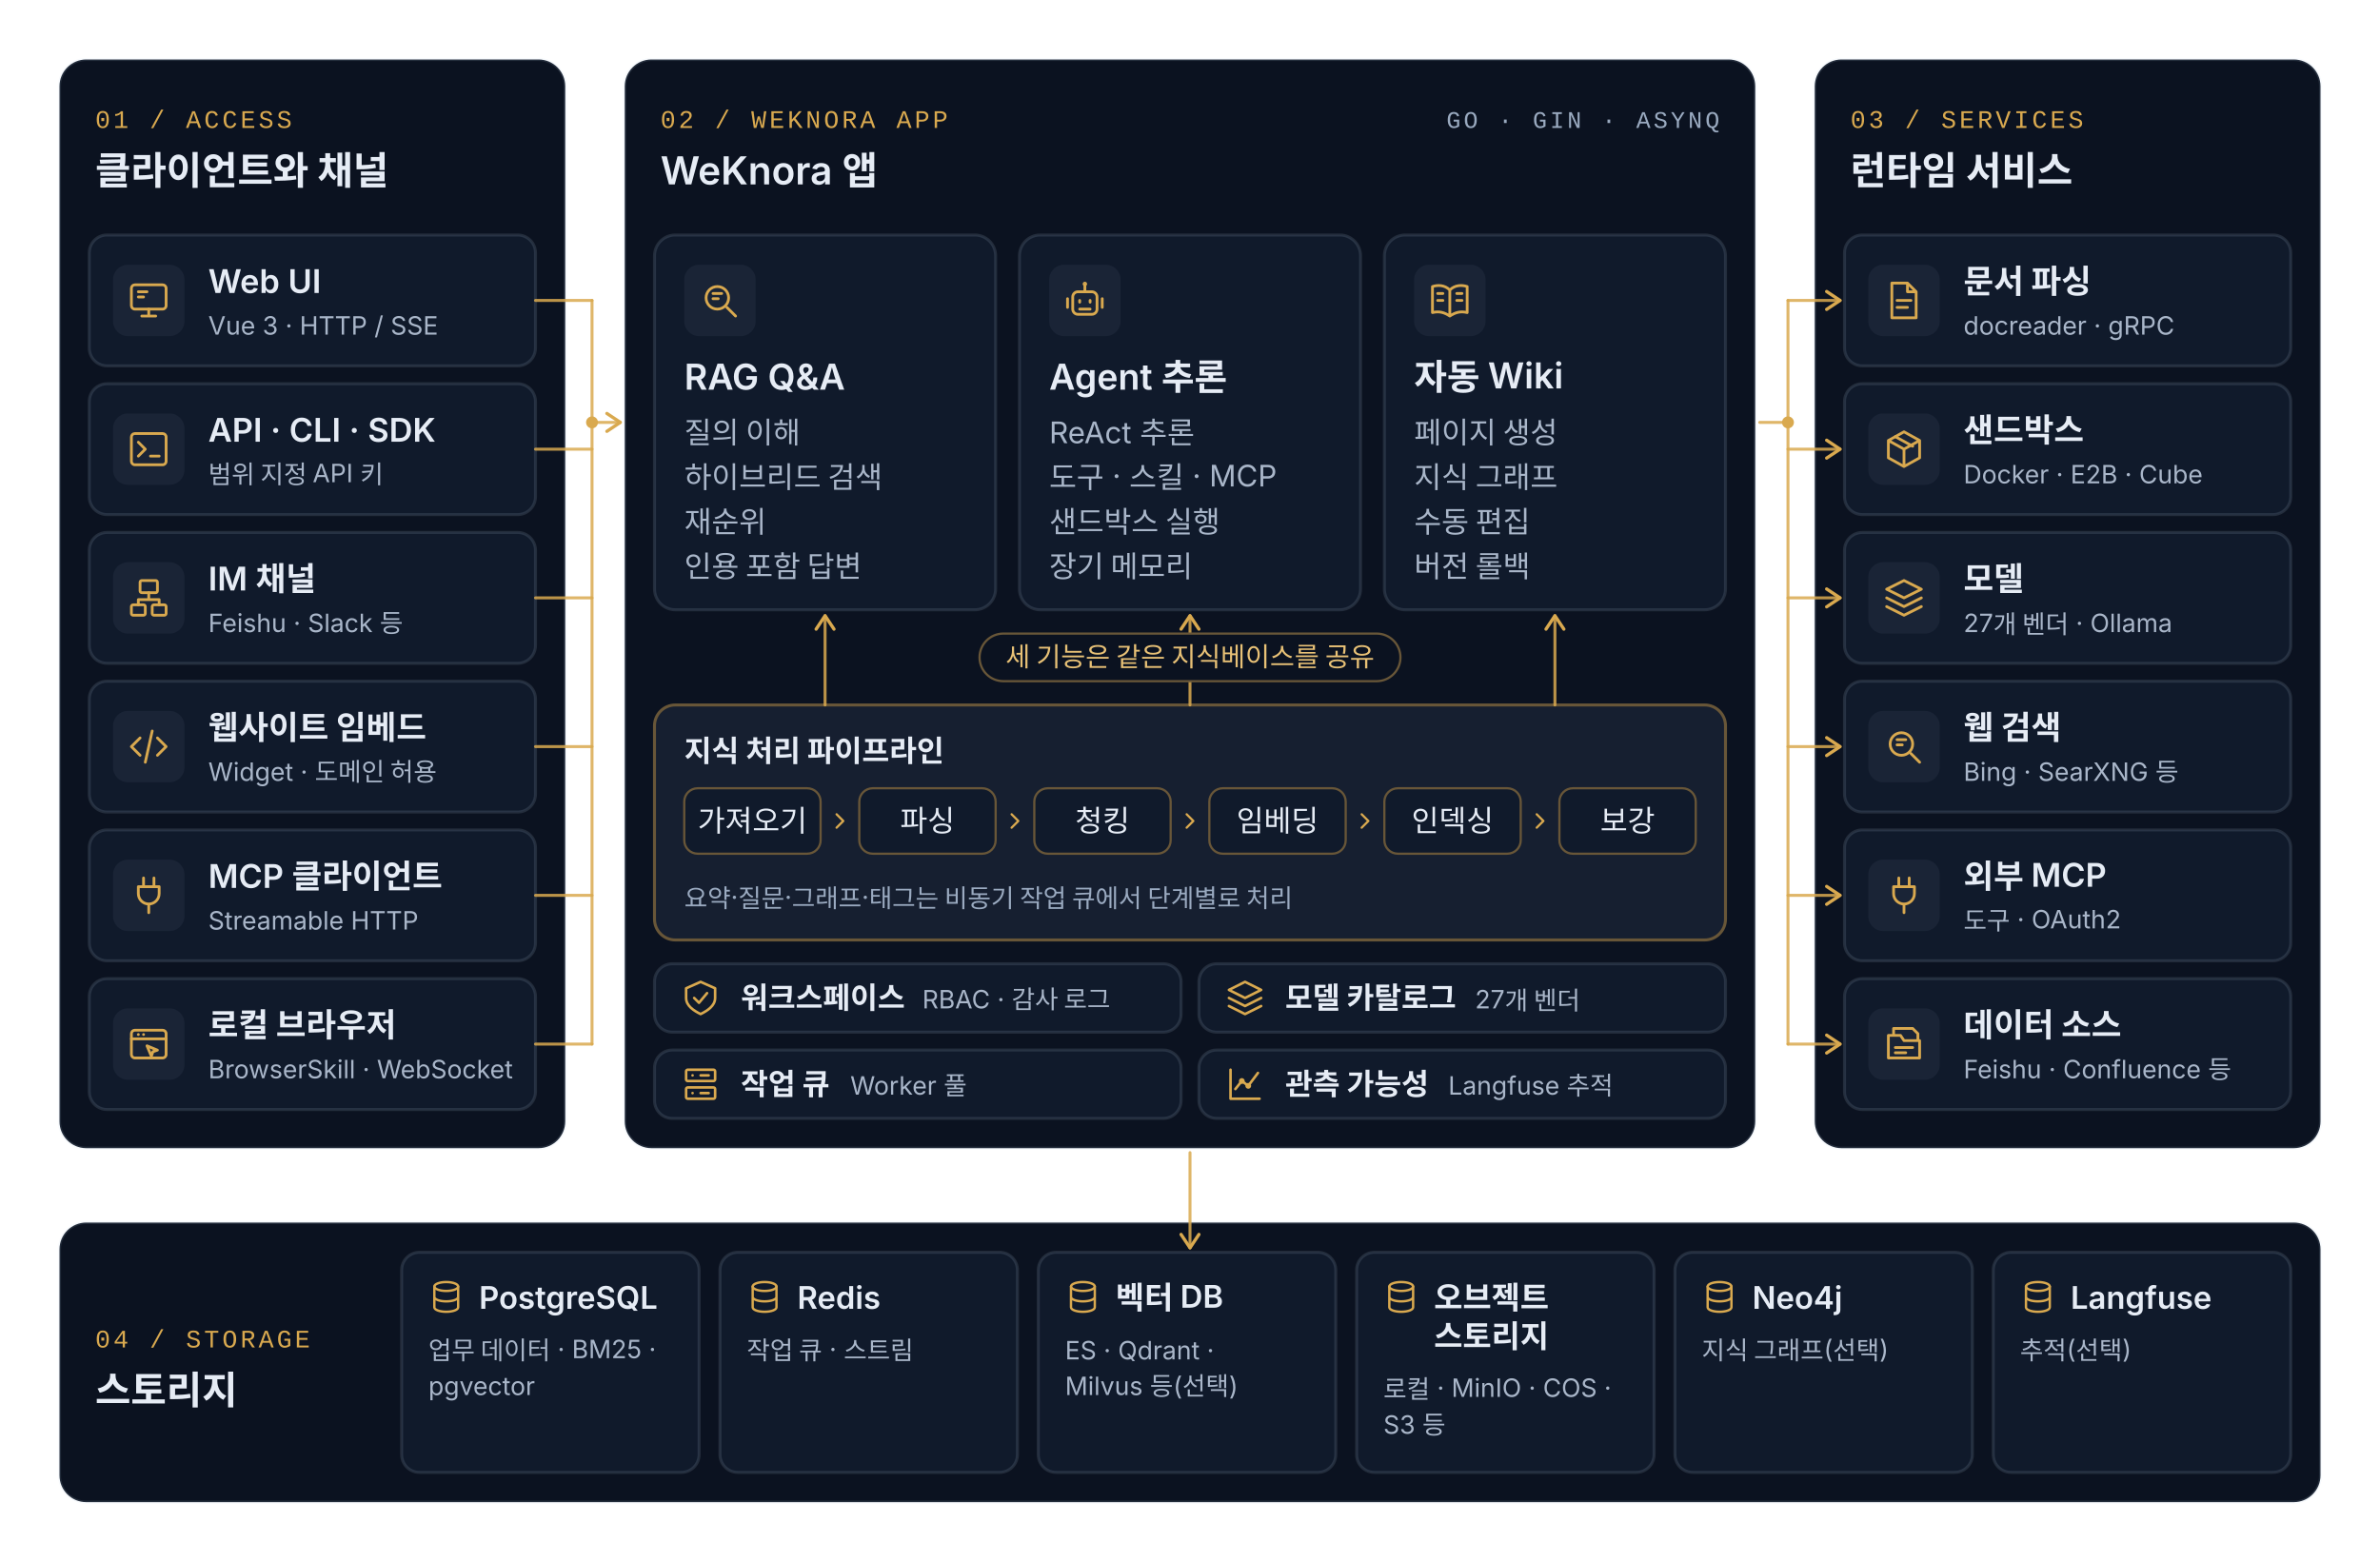
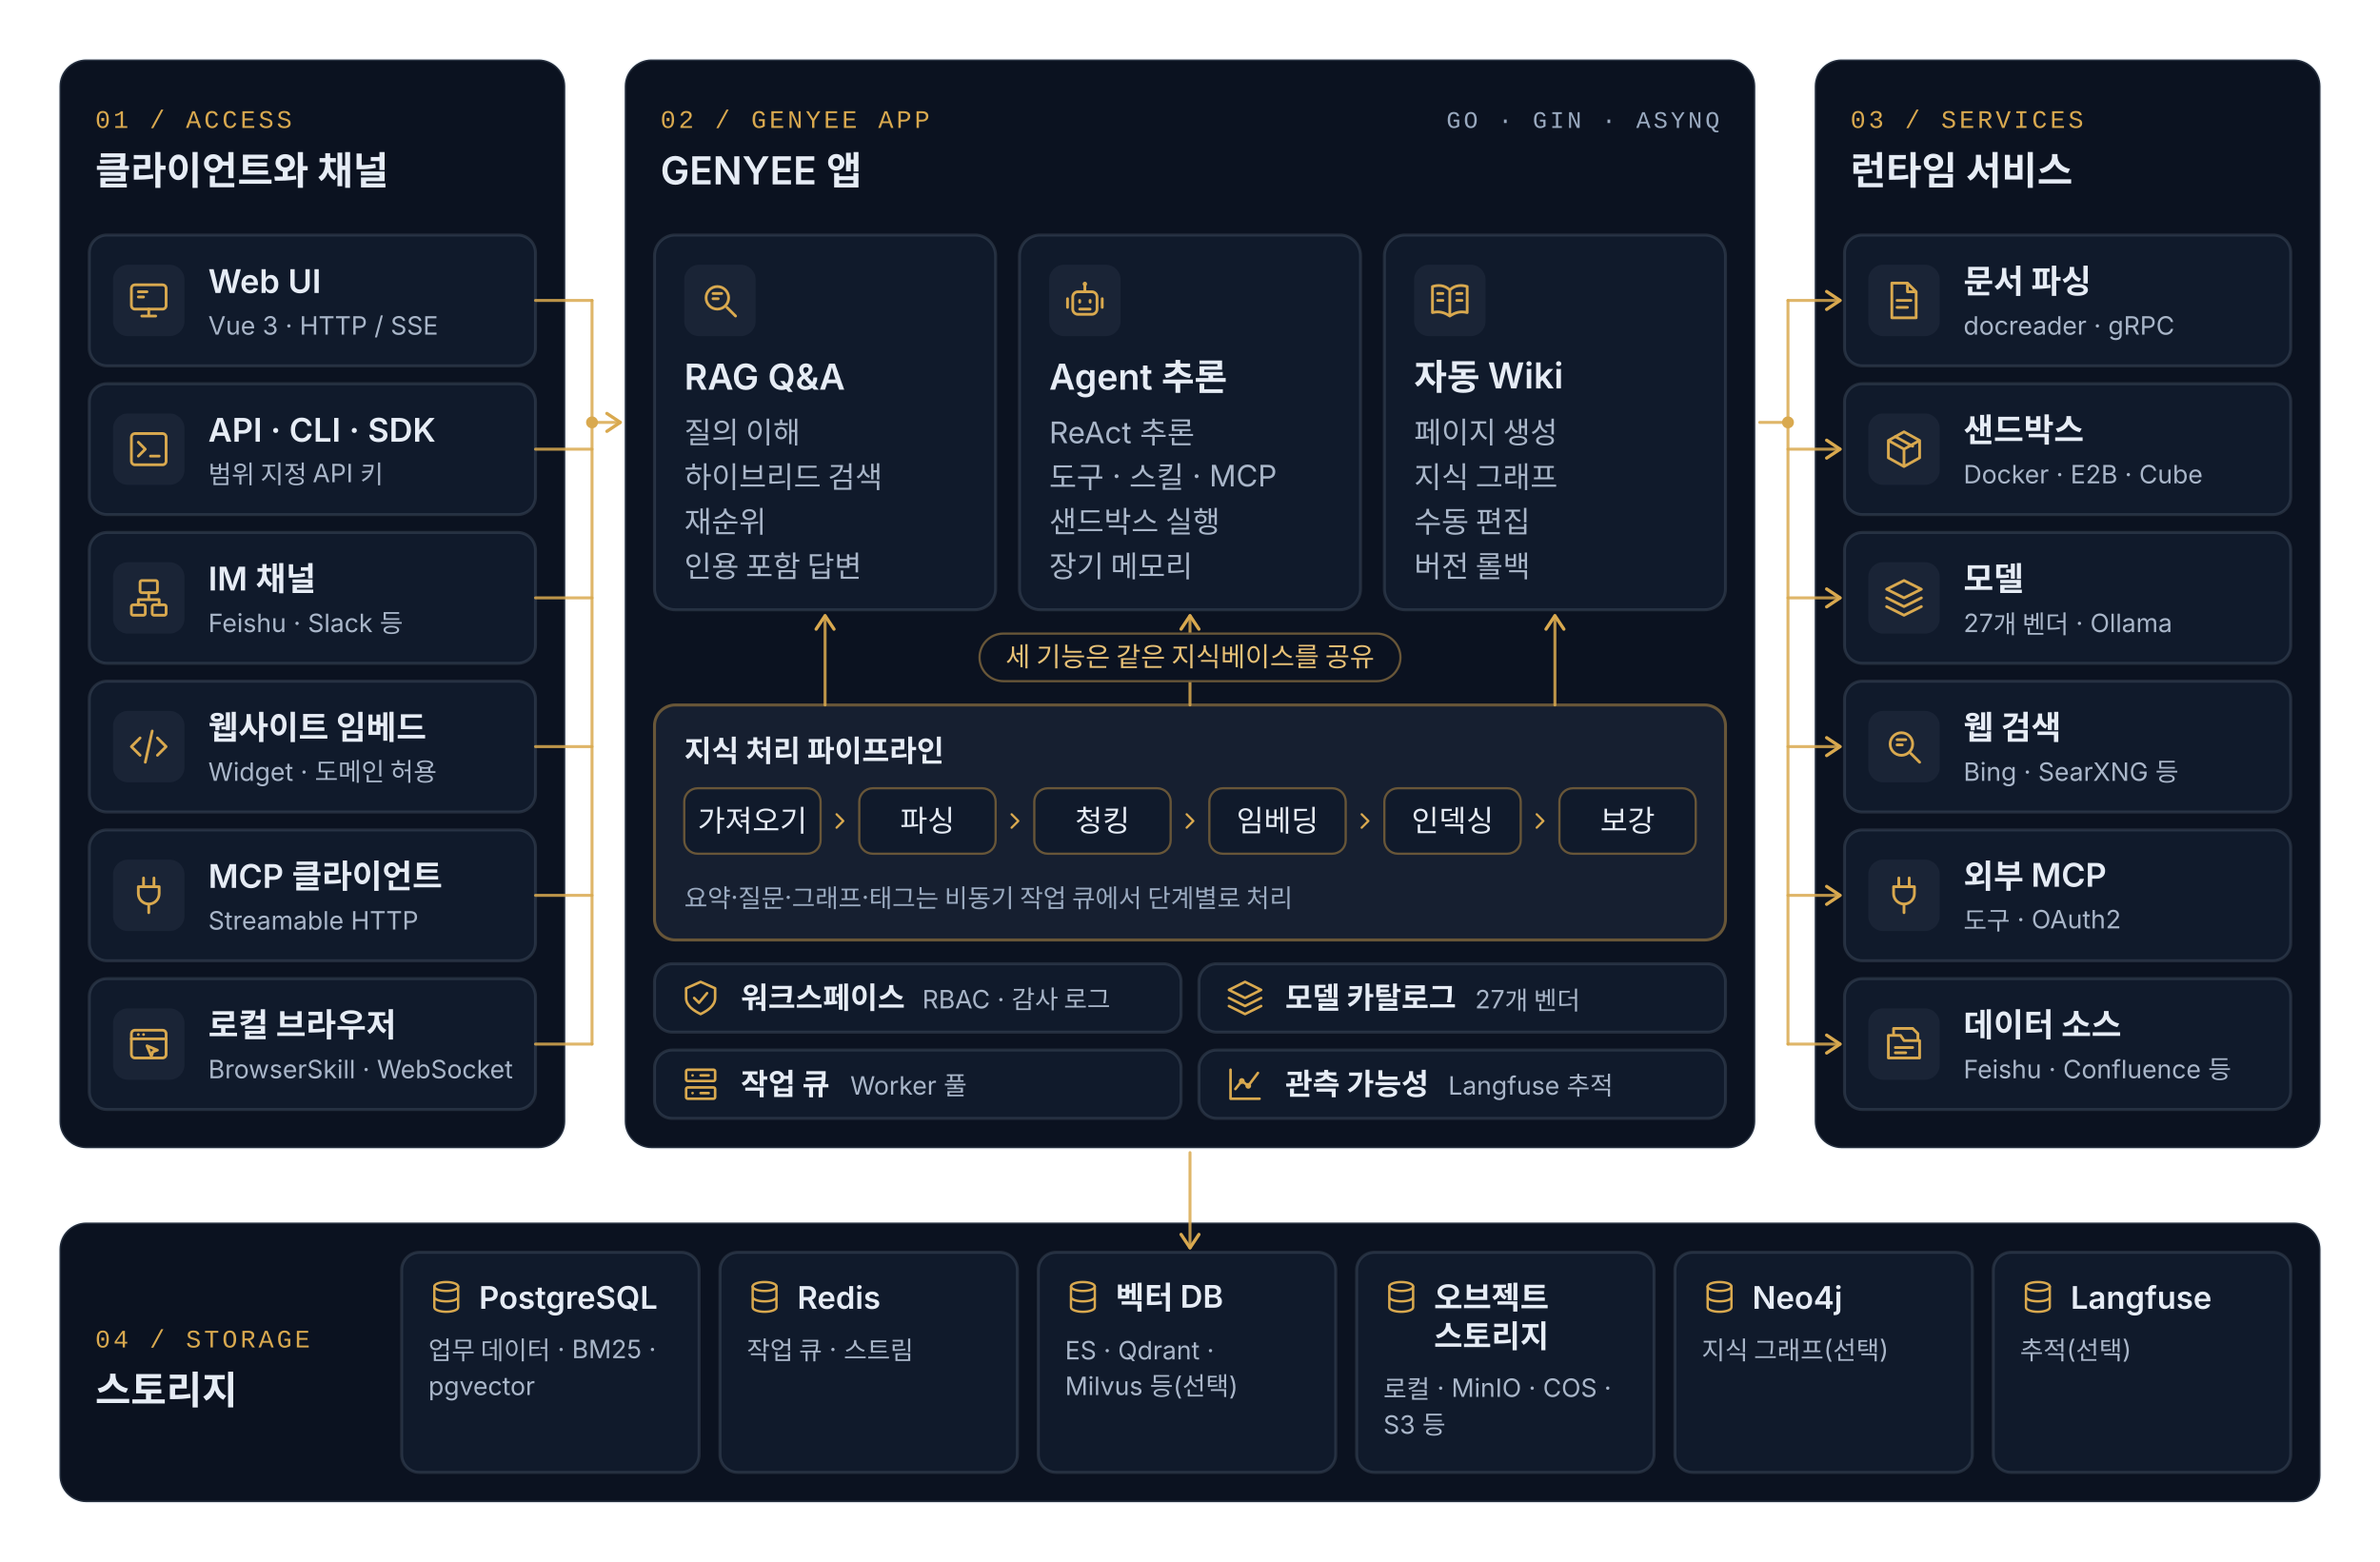
- <svg xmlns="http://www.w3.org/2000/svg" viewBox="0 0 1600 1050" width="1600" height="1050" role="img" aria-label="WeKnora architecture">
+ <svg xmlns="http://www.w3.org/2000/svg" viewBox="0 0 1600 1050" width="1600" height="1050" role="img" aria-label="GENYEE architecture">
  <rect width="1600" height="1050" fill="none" />
  <rect x="40" y="40" width="340" height="732" rx="18" fill="#0b1220" stroke="rgba(190,208,232,.14)" stroke-width="2" />
  <text x="64" y="86" font-family="'JetBrains Mono', SFMono-Regular, 'SF Mono', Menlo, Consolas, 'Liberation Mono', monospace" font-size="17" letter-spacing="2" fill="#d9a94f">01 / ACCESS</text>
  <text x="64" y="124" font-family="Inter, -apple-system, BlinkMacSystemFont, 'Segoe UI', 'Apple SD Gothic Neo', 'Malgun Gothic', 'Noto Sans CJK KR', sans-serif" font-size="26" font-weight="600" fill="#e6ecf5">클라이언트와 채널</text>
  <rect x="60" y="158" width="300" height="88" rx="12" fill="#101a2b" stroke="rgba(190,208,232,.14)" stroke-width="2" />
  <rect x="76" y="178" width="48" height="48" rx="10" fill="#1a2436" />
  <g transform="translate(86 188) scale(1.166667)" fill="none" stroke="#d9a94f" stroke-width="1.6" stroke-linecap="round" stroke-linejoin="round">
    <rect x="2" y="3" width="20" height="14" rx="2" />
    <path d="M8 21h8m-4-4v4M6 7h5m-5 3h3" />
  </g>
  <text x="140" y="197" font-family="Inter, -apple-system, BlinkMacSystemFont, 'Segoe UI', 'Apple SD Gothic Neo', 'Malgun Gothic', 'Noto Sans CJK KR', sans-serif" font-size="22" font-weight="600" fill="#e6ecf5">Web UI</text>
  <text x="140" y="225" font-family="Inter, -apple-system, BlinkMacSystemFont, 'Segoe UI', 'Apple SD Gothic Neo', 'Malgun Gothic', 'Noto Sans CJK KR', sans-serif" font-size="17" fill="#a9b6c9">Vue 3 · HTTP / SSE</text>
  <rect x="60" y="258" width="300" height="88" rx="12" fill="#101a2b" stroke="rgba(190,208,232,.14)" stroke-width="2" />
  <rect x="76" y="278" width="48" height="48" rx="10" fill="#1a2436" />
  <g transform="translate(86 288) scale(1.166667)" fill="none" stroke="#d9a94f" stroke-width="1.6" stroke-linecap="round" stroke-linejoin="round">
    <rect x="2" y="3" width="20" height="18" rx="2" />
    <path d="m6 8 4 4-4 4m7 0h5" />
  </g>
  <text x="140" y="297" font-family="Inter, -apple-system, BlinkMacSystemFont, 'Segoe UI', 'Apple SD Gothic Neo', 'Malgun Gothic', 'Noto Sans CJK KR', sans-serif" font-size="22" font-weight="600" fill="#e6ecf5">API · CLI · SDK</text>
  <text x="140" y="325" font-family="Inter, -apple-system, BlinkMacSystemFont, 'Segoe UI', 'Apple SD Gothic Neo', 'Malgun Gothic', 'Noto Sans CJK KR', sans-serif" font-size="17" fill="#a9b6c9">범위 지정 API 키</text>
  <rect x="60" y="358" width="300" height="88" rx="12" fill="#101a2b" stroke="rgba(190,208,232,.14)" stroke-width="2" />
  <rect x="76" y="378" width="48" height="48" rx="10" fill="#1a2436" />
  <g transform="translate(86 388) scale(1.166667)" fill="none" stroke="#d9a94f" stroke-width="1.6" stroke-linecap="round" stroke-linejoin="round">
    <rect x="7" y="2" width="10" height="7" rx="1" />
    <rect x="2" y="16" width="8" height="6" rx="1" />
    <rect x="14" y="16" width="8" height="6" rx="1" />
    <path d="M12 9v4m-6 3v-3h12v3" />
  </g>
  <text x="140" y="397" font-family="Inter, -apple-system, BlinkMacSystemFont, 'Segoe UI', 'Apple SD Gothic Neo', 'Malgun Gothic', 'Noto Sans CJK KR', sans-serif" font-size="22" font-weight="600" fill="#e6ecf5">IM 채널</text>
  <text x="140" y="425" font-family="Inter, -apple-system, BlinkMacSystemFont, 'Segoe UI', 'Apple SD Gothic Neo', 'Malgun Gothic', 'Noto Sans CJK KR', sans-serif" font-size="17" fill="#a9b6c9">Feishu · Slack 등</text>
  <rect x="60" y="458" width="300" height="88" rx="12" fill="#101a2b" stroke="rgba(190,208,232,.14)" stroke-width="2" />
  <rect x="76" y="478" width="48" height="48" rx="10" fill="#1a2436" />
  <g transform="translate(86 488) scale(1.166667)" fill="none" stroke="#d9a94f" stroke-width="1.6" stroke-linecap="round" stroke-linejoin="round">
    <path d="m7 7-5 5 5 5m10-10 5 5-5 5m-3-14-4 18" />
  </g>
  <text x="140" y="497" font-family="Inter, -apple-system, BlinkMacSystemFont, 'Segoe UI', 'Apple SD Gothic Neo', 'Malgun Gothic', 'Noto Sans CJK KR', sans-serif" font-size="22" font-weight="600" fill="#e6ecf5">웹사이트 임베드</text>
  <text x="140" y="525" font-family="Inter, -apple-system, BlinkMacSystemFont, 'Segoe UI', 'Apple SD Gothic Neo', 'Malgun Gothic', 'Noto Sans CJK KR', sans-serif" font-size="17" fill="#a9b6c9">Widget · 도메인 허용</text>
  <rect x="60" y="558" width="300" height="88" rx="12" fill="#101a2b" stroke="rgba(190,208,232,.14)" stroke-width="2" />
  <rect x="76" y="578" width="48" height="48" rx="10" fill="#1a2436" />
  <g transform="translate(86 588) scale(1.166667)" fill="none" stroke="#d9a94f" stroke-width="1.6" stroke-linecap="round" stroke-linejoin="round">
    <path d="M9 2v5m6-5v5M6 7h12v4a6 6 0 0 1-12 0V7Zm6 10v5" />
  </g>
  <text x="140" y="597" font-family="Inter, -apple-system, BlinkMacSystemFont, 'Segoe UI', 'Apple SD Gothic Neo', 'Malgun Gothic', 'Noto Sans CJK KR', sans-serif" font-size="22" font-weight="600" fill="#e6ecf5">MCP 클라이언트</text>
  <text x="140" y="625" font-family="Inter, -apple-system, BlinkMacSystemFont, 'Segoe UI', 'Apple SD Gothic Neo', 'Malgun Gothic', 'Noto Sans CJK KR', sans-serif" font-size="17" fill="#a9b6c9">Streamable HTTP</text>
  <rect x="60" y="658" width="300" height="88" rx="12" fill="#101a2b" stroke="rgba(190,208,232,.14)" stroke-width="2" />
  <rect x="76" y="678" width="48" height="48" rx="10" fill="#1a2436" />
  <g transform="translate(86 688) scale(1.166667)" fill="none" stroke="#d9a94f" stroke-width="1.6" stroke-linecap="round" stroke-linejoin="round">
    <rect x="2" y="4" width="20" height="16" rx="2" />
    <path d="M2 9h20M6 6.5h.01M9 6.5h.01" />
    <path d="m11 13 6 2.5-2.6.9-.9 2.6Z" />
  </g>
  <text x="140" y="697" font-family="Inter, -apple-system, BlinkMacSystemFont, 'Segoe UI', 'Apple SD Gothic Neo', 'Malgun Gothic', 'Noto Sans CJK KR', sans-serif" font-size="22" font-weight="600" fill="#e6ecf5">로컬 브라우저</text>
  <text x="140" y="725" font-family="Inter, -apple-system, BlinkMacSystemFont, 'Segoe UI', 'Apple SD Gothic Neo', 'Malgun Gothic', 'Noto Sans CJK KR', sans-serif" font-size="17" fill="#a9b6c9">BrowserSkill · WebSocket</text>
  <rect x="1220" y="40" width="340" height="732" rx="18" fill="#0b1220" stroke="rgba(190,208,232,.14)" stroke-width="2" />
  <text x="1244" y="86" font-family="'JetBrains Mono', SFMono-Regular, 'SF Mono', Menlo, Consolas, 'Liberation Mono', monospace" font-size="17" letter-spacing="2" fill="#d9a94f">03 / SERVICES</text>
  <text x="1244" y="124" font-family="Inter, -apple-system, BlinkMacSystemFont, 'Segoe UI', 'Apple SD Gothic Neo', 'Malgun Gothic', 'Noto Sans CJK KR', sans-serif" font-size="26" font-weight="600" fill="#e6ecf5">런타임 서비스</text>
  <rect x="1240" y="158" width="300" height="88" rx="12" fill="#101a2b" stroke="rgba(190,208,232,.14)" stroke-width="2" />
  <rect x="1256" y="178" width="48" height="48" rx="10" fill="#1a2436" />
  <g transform="translate(1266 188) scale(1.166667)" fill="none" stroke="#d9a94f" stroke-width="1.6" stroke-linecap="round" stroke-linejoin="round">
    <path d="M14 2H5v20h14V7l-5-5Zm0 0v5h5M8 12h8m-8 4h6" />
  </g>
  <text x="1320" y="197" font-family="Inter, -apple-system, BlinkMacSystemFont, 'Segoe UI', 'Apple SD Gothic Neo', 'Malgun Gothic', 'Noto Sans CJK KR', sans-serif" font-size="22" font-weight="600" fill="#e6ecf5">문서 파싱</text>
  <text x="1320" y="225" font-family="Inter, -apple-system, BlinkMacSystemFont, 'Segoe UI', 'Apple SD Gothic Neo', 'Malgun Gothic', 'Noto Sans CJK KR', sans-serif" font-size="17" fill="#a9b6c9">docreader · gRPC</text>
  <rect x="1240" y="258" width="300" height="88" rx="12" fill="#101a2b" stroke="rgba(190,208,232,.14)" stroke-width="2" />
  <rect x="1256" y="278" width="48" height="48" rx="10" fill="#1a2436" />
  <g transform="translate(1266 288) scale(1.166667)" fill="none" stroke="#d9a94f" stroke-width="1.6" stroke-linecap="round" stroke-linejoin="round">
    <path d="m12 2 9 5v10l-9 5-9-5V7l9-5Zm0 10 9-5M12 12 3 7m9 5v10" />
    <path d="m7 4.8 10 5.5" />
  </g>
  <text x="1320" y="297" font-family="Inter, -apple-system, BlinkMacSystemFont, 'Segoe UI', 'Apple SD Gothic Neo', 'Malgun Gothic', 'Noto Sans CJK KR', sans-serif" font-size="22" font-weight="600" fill="#e6ecf5">샌드박스</text>
  <text x="1320" y="325" font-family="Inter, -apple-system, BlinkMacSystemFont, 'Segoe UI', 'Apple SD Gothic Neo', 'Malgun Gothic', 'Noto Sans CJK KR', sans-serif" font-size="17" fill="#a9b6c9">Docker · E2B · Cube</text>
  <rect x="1240" y="358" width="300" height="88" rx="12" fill="#101a2b" stroke="rgba(190,208,232,.14)" stroke-width="2" />
  <rect x="1256" y="378" width="48" height="48" rx="10" fill="#1a2436" />
  <g transform="translate(1266 388) scale(1.166667)" fill="none" stroke="#d9a94f" stroke-width="1.6" stroke-linecap="round" stroke-linejoin="round">
    <path d="m12 2 10 5-10 5L2 7l10-5Zm-10 10 10 5 10-5M2 17l10 5 10-5" />
  </g>
  <text x="1320" y="397" font-family="Inter, -apple-system, BlinkMacSystemFont, 'Segoe UI', 'Apple SD Gothic Neo', 'Malgun Gothic', 'Noto Sans CJK KR', sans-serif" font-size="22" font-weight="600" fill="#e6ecf5">모델</text>
  <text x="1320" y="425" font-family="Inter, -apple-system, BlinkMacSystemFont, 'Segoe UI', 'Apple SD Gothic Neo', 'Malgun Gothic', 'Noto Sans CJK KR', sans-serif" font-size="17" fill="#a9b6c9">27개 벤더 · Ollama</text>
  <rect x="1240" y="458" width="300" height="88" rx="12" fill="#101a2b" stroke="rgba(190,208,232,.14)" stroke-width="2" />
  <rect x="1256" y="478" width="48" height="48" rx="10" fill="#1a2436" />
  <g transform="translate(1266 488) scale(1.166667)" fill="none" stroke="#d9a94f" stroke-width="1.6" stroke-linecap="round" stroke-linejoin="round">
    <circle cx="10.5" cy="10.5" r="6.5" />
    <path d="m16 16 5 5M8 8h5M8 11h3" />
  </g>
  <text x="1320" y="497" font-family="Inter, -apple-system, BlinkMacSystemFont, 'Segoe UI', 'Apple SD Gothic Neo', 'Malgun Gothic', 'Noto Sans CJK KR', sans-serif" font-size="22" font-weight="600" fill="#e6ecf5">웹 검색</text>
  <text x="1320" y="525" font-family="Inter, -apple-system, BlinkMacSystemFont, 'Segoe UI', 'Apple SD Gothic Neo', 'Malgun Gothic', 'Noto Sans CJK KR', sans-serif" font-size="17" fill="#a9b6c9">Bing · SearXNG 등</text>
  <rect x="1240" y="558" width="300" height="88" rx="12" fill="#101a2b" stroke="rgba(190,208,232,.14)" stroke-width="2" />
  <rect x="1256" y="578" width="48" height="48" rx="10" fill="#1a2436" />
  <g transform="translate(1266 588) scale(1.166667)" fill="none" stroke="#d9a94f" stroke-width="1.6" stroke-linecap="round" stroke-linejoin="round">
    <path d="M9 2v5m6-5v5M6 7h12v4a6 6 0 0 1-12 0V7Zm6 10v5" />
  </g>
  <text x="1320" y="597" font-family="Inter, -apple-system, BlinkMacSystemFont, 'Segoe UI', 'Apple SD Gothic Neo', 'Malgun Gothic', 'Noto Sans CJK KR', sans-serif" font-size="22" font-weight="600" fill="#e6ecf5">외부 MCP</text>
  <text x="1320" y="625" font-family="Inter, -apple-system, BlinkMacSystemFont, 'Segoe UI', 'Apple SD Gothic Neo', 'Malgun Gothic', 'Noto Sans CJK KR', sans-serif" font-size="17" fill="#a9b6c9">도구 · OAuth2</text>
  <rect x="1240" y="658" width="300" height="88" rx="12" fill="#101a2b" stroke="rgba(190,208,232,.14)" stroke-width="2" />
  <rect x="1256" y="678" width="48" height="48" rx="10" fill="#1a2436" />
  <g transform="translate(1266 688) scale(1.166667)" fill="none" stroke="#d9a94f" stroke-width="1.6" stroke-linecap="round" stroke-linejoin="round">
    <path d="M3 7h7l2 3h9v10H3V7Zm3 0V3h11l3 3v4" />
    <path d="M7 14h10m-10 3h6" />
  </g>
  <text x="1320" y="697" font-family="Inter, -apple-system, BlinkMacSystemFont, 'Segoe UI', 'Apple SD Gothic Neo', 'Malgun Gothic', 'Noto Sans CJK KR', sans-serif" font-size="22" font-weight="600" fill="#e6ecf5">데이터 소스</text>
  <text x="1320" y="725" font-family="Inter, -apple-system, BlinkMacSystemFont, 'Segoe UI', 'Apple SD Gothic Neo', 'Malgun Gothic', 'Noto Sans CJK KR', sans-serif" font-size="17" fill="#a9b6c9">Feishu · Confluence 등</text>
  <rect x="420" y="40" width="760" height="732" rx="18" fill="#0b1220" stroke="rgba(190,208,232,.14)" stroke-width="2" />
-   <text x="444" y="86" font-family="'JetBrains Mono', SFMono-Regular, 'SF Mono', Menlo, Consolas, 'Liberation Mono', monospace" font-size="17" letter-spacing="2" fill="#d9a94f">02 / WEKNORA APP</text>
-   <text x="444" y="124" font-family="Inter, -apple-system, BlinkMacSystemFont, 'Segoe UI', 'Apple SD Gothic Neo', 'Malgun Gothic', 'Noto Sans CJK KR', sans-serif" font-size="26" font-weight="600" fill="#e6ecf5">WeKnora 앱</text>
+   <text x="444" y="86" font-family="'JetBrains Mono', SFMono-Regular, 'SF Mono', Menlo, Consolas, 'Liberation Mono', monospace" font-size="17" letter-spacing="2" fill="#d9a94f">02 / GENYEE APP</text>
+   <text x="444" y="124" font-family="Inter, -apple-system, BlinkMacSystemFont, 'Segoe UI', 'Apple SD Gothic Neo', 'Malgun Gothic', 'Noto Sans CJK KR', sans-serif" font-size="26" font-weight="600" fill="#e6ecf5">GENYEE 앱</text>
  <text x="1156" y="86" text-anchor="end" font-family="'JetBrains Mono', SFMono-Regular, 'SF Mono', Menlo, Consolas, 'Liberation Mono', monospace" font-size="16" letter-spacing="2" fill="#9aaac0">GO · GIN · ASYNQ</text>
  <rect x="440.0" y="158" width="229.333" height="252" rx="14" fill="#101a2b" stroke="rgba(190,208,232,.14)" stroke-width="2" />
  <rect x="460.0" y="178" width="48" height="48" rx="10" fill="#1a2436" />
  <g transform="translate(470.0 188) scale(1.166667)" fill="none" stroke="#d9a94f" stroke-width="1.6" stroke-linecap="round" stroke-linejoin="round">
    <circle cx="10.5" cy="10.5" r="6.5" />
    <path d="m16 16 5 5M8 8h5M8 11h3" />
  </g>
  <text x="460.0" y="262" font-family="Inter, -apple-system, BlinkMacSystemFont, 'Segoe UI', 'Apple SD Gothic Neo', 'Malgun Gothic', 'Noto Sans CJK KR', sans-serif" font-size="24" font-weight="600" fill="#e6ecf5">RAG Q&amp;A</text>
  <text x="460.0" y="298" font-family="Inter, -apple-system, BlinkMacSystemFont, 'Segoe UI', 'Apple SD Gothic Neo', 'Malgun Gothic', 'Noto Sans CJK KR', sans-serif" font-size="20" fill="#a9b6c9">질의 이해</text>
  <text x="460.0" y="328" font-family="Inter, -apple-system, BlinkMacSystemFont, 'Segoe UI', 'Apple SD Gothic Neo', 'Malgun Gothic', 'Noto Sans CJK KR', sans-serif" font-size="20" fill="#a9b6c9">하이브리드 검색</text>
  <text x="460.0" y="358" font-family="Inter, -apple-system, BlinkMacSystemFont, 'Segoe UI', 'Apple SD Gothic Neo', 'Malgun Gothic', 'Noto Sans CJK KR', sans-serif" font-size="20" fill="#a9b6c9">재순위</text>
  <text x="460.0" y="388" font-family="Inter, -apple-system, BlinkMacSystemFont, 'Segoe UI', 'Apple SD Gothic Neo', 'Malgun Gothic', 'Noto Sans CJK KR', sans-serif" font-size="20" fill="#a9b6c9">인용 포함 답변</text>
  <rect x="685.333" y="158" width="229.333" height="252" rx="14" fill="#101a2b" stroke="rgba(190,208,232,.14)" stroke-width="2" />
  <rect x="705.333" y="178" width="48" height="48" rx="10" fill="#1a2436" />
  <g transform="translate(715.3333 188) scale(1.166667)" fill="none" stroke="#d9a94f" stroke-width="1.6" stroke-linecap="round" stroke-linejoin="round">
    <rect x="5" y="7" width="14" height="13" rx="3" />
    <path d="M12 3v4M2 11v5m20-5v5M9 12v1m6-1v1m-6 4h6" />
    <circle cx="12" cy="2.5" r=".5" />
  </g>
  <text x="705.333" y="262" font-family="Inter, -apple-system, BlinkMacSystemFont, 'Segoe UI', 'Apple SD Gothic Neo', 'Malgun Gothic', 'Noto Sans CJK KR', sans-serif" font-size="24" font-weight="600" fill="#e6ecf5">Agent 추론</text>
  <text x="705.333" y="298" font-family="Inter, -apple-system, BlinkMacSystemFont, 'Segoe UI', 'Apple SD Gothic Neo', 'Malgun Gothic', 'Noto Sans CJK KR', sans-serif" font-size="20" fill="#a9b6c9">ReAct 추론</text>
  <text x="705.333" y="328" font-family="Inter, -apple-system, BlinkMacSystemFont, 'Segoe UI', 'Apple SD Gothic Neo', 'Malgun Gothic', 'Noto Sans CJK KR', sans-serif" font-size="20" fill="#a9b6c9">도구 · 스킬 · MCP</text>
  <text x="705.333" y="358" font-family="Inter, -apple-system, BlinkMacSystemFont, 'Segoe UI', 'Apple SD Gothic Neo', 'Malgun Gothic', 'Noto Sans CJK KR', sans-serif" font-size="20" fill="#a9b6c9">샌드박스 실행</text>
  <text x="705.333" y="388" font-family="Inter, -apple-system, BlinkMacSystemFont, 'Segoe UI', 'Apple SD Gothic Neo', 'Malgun Gothic', 'Noto Sans CJK KR', sans-serif" font-size="20" fill="#a9b6c9">장기 메모리</text>
  <rect x="930.667" y="158" width="229.333" height="252" rx="14" fill="#101a2b" stroke="rgba(190,208,232,.14)" stroke-width="2" />
  <rect x="950.667" y="178" width="48" height="48" rx="10" fill="#1a2436" />
  <g transform="translate(960.6667 188) scale(1.166667)" fill="none" stroke="#d9a94f" stroke-width="1.6" stroke-linecap="round" stroke-linejoin="round">
    <path d="M12 6C9 3 5 3 2 4v15c4-1 7 0 10 2 3-2 6-3 10-2V4c-3-1-7-1-10 2v15" />
    <path d="M5 8h3m-3 4h3m8-4h3m-3 4h3" />
  </g>
  <text x="950.667" y="262" font-family="Inter, -apple-system, BlinkMacSystemFont, 'Segoe UI', 'Apple SD Gothic Neo', 'Malgun Gothic', 'Noto Sans CJK KR', sans-serif" font-size="24" font-weight="600" fill="#e6ecf5">자동 Wiki</text>
  <text x="950.667" y="298" font-family="Inter, -apple-system, BlinkMacSystemFont, 'Segoe UI', 'Apple SD Gothic Neo', 'Malgun Gothic', 'Noto Sans CJK KR', sans-serif" font-size="20" fill="#a9b6c9">페이지 생성</text>
  <text x="950.667" y="328" font-family="Inter, -apple-system, BlinkMacSystemFont, 'Segoe UI', 'Apple SD Gothic Neo', 'Malgun Gothic', 'Noto Sans CJK KR', sans-serif" font-size="20" fill="#a9b6c9">지식 그래프</text>
  <text x="950.667" y="358" font-family="Inter, -apple-system, BlinkMacSystemFont, 'Segoe UI', 'Apple SD Gothic Neo', 'Malgun Gothic', 'Noto Sans CJK KR', sans-serif" font-size="20" fill="#a9b6c9">수동 편집</text>
  <text x="950.667" y="388" font-family="Inter, -apple-system, BlinkMacSystemFont, 'Segoe UI', 'Apple SD Gothic Neo', 'Malgun Gothic', 'Noto Sans CJK KR', sans-serif" font-size="20" fill="#a9b6c9">버전 롤백</text>
  <rect x="440" y="474" width="720" height="158" rx="14" fill="#161f30" stroke="#685638" stroke-width="2" />
  <path d="M554.667 474V414" fill="none" stroke="#d9a94f" stroke-width="2" stroke-linecap="round" opacity=".85" />
  <path d="M548.667 423L554.667 414L560.667 423" fill="none" stroke="#d9a94f" stroke-width="2.2" stroke-linecap="round" stroke-linejoin="round" />
  <path d="M800.0 474V414" fill="none" stroke="#d9a94f" stroke-width="2" stroke-linecap="round" opacity=".85" />
  <path d="M794.0 423L800.0 414L806.0 423" fill="none" stroke="#d9a94f" stroke-width="2.2" stroke-linecap="round" stroke-linejoin="round" />
  <path d="M1045.333 474V414" fill="none" stroke="#d9a94f" stroke-width="2" stroke-linecap="round" opacity=".85" />
  <path d="M1039.333 423L1045.333 414L1051.333 423" fill="none" stroke="#d9a94f" stroke-width="2.2" stroke-linecap="round" stroke-linejoin="round" />
  <rect x="658.52" y="426" width="282.96" height="32" rx="16" fill="#0b1220" stroke="#685638" stroke-width="1.5" />
  <text x="800.0" y="448" text-anchor="middle" font-family="Inter, -apple-system, BlinkMacSystemFont, 'Segoe UI', 'Apple SD Gothic Neo', 'Malgun Gothic', 'Noto Sans CJK KR', sans-serif" font-size="18" fill="#e8c176">세 기능은 같은 지식베이스를 공유</text>
  <text x="460" y="512" font-family="Inter, -apple-system, BlinkMacSystemFont, 'Segoe UI', 'Apple SD Gothic Neo', 'Malgun Gothic', 'Noto Sans CJK KR', sans-serif" font-size="20" font-weight="600" fill="#e6ecf5">지식 처리 파이프라인</text>
  <rect x="460.0" y="530" width="91.667" height="44" rx="9" fill="#101a2b" stroke="#685638" stroke-width="1.5" />
  <text x="505.833" y="559" text-anchor="middle" font-family="Inter, -apple-system, BlinkMacSystemFont, 'Segoe UI', 'Apple SD Gothic Neo', 'Malgun Gothic', 'Noto Sans CJK KR', sans-serif" font-size="20" fill="#e6ecf5">가져오기</text>
  <g transform="translate(555.6667 543) scale(0.75)" fill="none" stroke="#d9a94f" stroke-width="2" stroke-linecap="round" stroke-linejoin="round">
    <path d="m9 6 6 6-6 6" />
  </g>
  <rect x="577.667" y="530" width="91.667" height="44" rx="9" fill="#101a2b" stroke="#685638" stroke-width="1.5" />
  <text x="623.5" y="559" text-anchor="middle" font-family="Inter, -apple-system, BlinkMacSystemFont, 'Segoe UI', 'Apple SD Gothic Neo', 'Malgun Gothic', 'Noto Sans CJK KR', sans-serif" font-size="20" fill="#e6ecf5">파싱</text>
  <g transform="translate(673.3333 543) scale(0.75)" fill="none" stroke="#d9a94f" stroke-width="2" stroke-linecap="round" stroke-linejoin="round">
    <path d="m9 6 6 6-6 6" />
  </g>
  <rect x="695.333" y="530" width="91.667" height="44" rx="9" fill="#101a2b" stroke="#685638" stroke-width="1.5" />
  <text x="741.167" y="559" text-anchor="middle" font-family="Inter, -apple-system, BlinkMacSystemFont, 'Segoe UI', 'Apple SD Gothic Neo', 'Malgun Gothic', 'Noto Sans CJK KR', sans-serif" font-size="20" fill="#e6ecf5">청킹</text>
  <g transform="translate(791.0 543) scale(0.75)" fill="none" stroke="#d9a94f" stroke-width="2" stroke-linecap="round" stroke-linejoin="round">
    <path d="m9 6 6 6-6 6" />
  </g>
  <rect x="813.0" y="530" width="91.667" height="44" rx="9" fill="#101a2b" stroke="#685638" stroke-width="1.5" />
  <text x="858.833" y="559" text-anchor="middle" font-family="Inter, -apple-system, BlinkMacSystemFont, 'Segoe UI', 'Apple SD Gothic Neo', 'Malgun Gothic', 'Noto Sans CJK KR', sans-serif" font-size="20" fill="#e6ecf5">임베딩</text>
  <g transform="translate(908.6667 543) scale(0.75)" fill="none" stroke="#d9a94f" stroke-width="2" stroke-linecap="round" stroke-linejoin="round">
    <path d="m9 6 6 6-6 6" />
  </g>
  <rect x="930.667" y="530" width="91.667" height="44" rx="9" fill="#101a2b" stroke="#685638" stroke-width="1.5" />
  <text x="976.5" y="559" text-anchor="middle" font-family="Inter, -apple-system, BlinkMacSystemFont, 'Segoe UI', 'Apple SD Gothic Neo', 'Malgun Gothic', 'Noto Sans CJK KR', sans-serif" font-size="20" fill="#e6ecf5">인덱싱</text>
  <g transform="translate(1026.333 543) scale(0.75)" fill="none" stroke="#d9a94f" stroke-width="2" stroke-linecap="round" stroke-linejoin="round">
    <path d="m9 6 6 6-6 6" />
  </g>
  <rect x="1048.333" y="530" width="91.667" height="44" rx="9" fill="#101a2b" stroke="#685638" stroke-width="1.5" />
  <text x="1094.167" y="559" text-anchor="middle" font-family="Inter, -apple-system, BlinkMacSystemFont, 'Segoe UI', 'Apple SD Gothic Neo', 'Malgun Gothic', 'Noto Sans CJK KR', sans-serif" font-size="20" fill="#e6ecf5">보강</text>
  <text x="460" y="610" font-family="Inter, -apple-system, BlinkMacSystemFont, 'Segoe UI', 'Apple SD Gothic Neo', 'Malgun Gothic', 'Noto Sans CJK KR', sans-serif" font-size="17" fill="#9aaac0">요약·질문·그래프·태그는 비동기 작업 큐에서 단계별로 처리</text>
  <rect x="440.0" y="648.0" width="354.0" height="46.0" rx="12" fill="#101a2b" stroke="rgba(190,208,232,.14)" stroke-width="2" />
  <g transform="translate(458.0 658.0) scale(1.083333)" fill="none" stroke="#d9a94f" stroke-width="1.6" stroke-linecap="round" stroke-linejoin="round">
    <path d="m12 2 9 4v6c0 5-5 8-9 10-4-2-9-5-9-10V6l9-4Z" />
    <path d="m8 12 3 3 5-6" />
  </g>
  <text x="498.0" y="678.0" font-family="Inter, -apple-system, BlinkMacSystemFont, 'Segoe UI', 'Apple SD Gothic Neo', 'Malgun Gothic', 'Noto Sans CJK KR', sans-serif" font-size="20" font-weight="600" fill="#e6ecf5">워크스페이스</text>
  <text x="620.0" y="678.0" font-family="Inter, -apple-system, BlinkMacSystemFont, 'Segoe UI', 'Apple SD Gothic Neo', 'Malgun Gothic', 'Noto Sans CJK KR', sans-serif" font-size="17" fill="#a9b6c9">RBAC · 감사 로그</text>
  <rect x="806.0" y="648.0" width="354.0" height="46.0" rx="12" fill="#101a2b" stroke="rgba(190,208,232,.14)" stroke-width="2" />
  <g transform="translate(824.0 658.0) scale(1.083333)" fill="none" stroke="#d9a94f" stroke-width="1.6" stroke-linecap="round" stroke-linejoin="round">
    <path d="m12 2 10 5-10 5L2 7l10-5Zm-10 10 10 5 10-5M2 17l10 5 10-5" />
  </g>
  <text x="864.0" y="678.0" font-family="Inter, -apple-system, BlinkMacSystemFont, 'Segoe UI', 'Apple SD Gothic Neo', 'Malgun Gothic', 'Noto Sans CJK KR', sans-serif" font-size="20" font-weight="600" fill="#e6ecf5">모델 카탈로그</text>
  <text x="991.6" y="678.0" font-family="Inter, -apple-system, BlinkMacSystemFont, 'Segoe UI', 'Apple SD Gothic Neo', 'Malgun Gothic', 'Noto Sans CJK KR', sans-serif" font-size="17" fill="#a9b6c9">27개 벤더</text>
  <rect x="440.0" y="706.0" width="354.0" height="46.0" rx="12" fill="#101a2b" stroke="rgba(190,208,232,.14)" stroke-width="2" />
  <g transform="translate(458.0 716.0) scale(1.083333)" fill="none" stroke="#d9a94f" stroke-width="1.6" stroke-linecap="round" stroke-linejoin="round">
    <rect x="3" y="3" width="18" height="7" rx="1" />
    <rect x="3" y="14" width="18" height="7" rx="1" />
    <path d="M7 6.5h.01M7 17.5h.01M12 6.5h5m-5 11h5" />
  </g>
  <text x="498.0" y="736.0" font-family="Inter, -apple-system, BlinkMacSystemFont, 'Segoe UI', 'Apple SD Gothic Neo', 'Malgun Gothic', 'Noto Sans CJK KR', sans-serif" font-size="20" font-weight="600" fill="#e6ecf5">작업 큐</text>
  <text x="571.6" y="736.0" font-family="Inter, -apple-system, BlinkMacSystemFont, 'Segoe UI', 'Apple SD Gothic Neo', 'Malgun Gothic', 'Noto Sans CJK KR', sans-serif" font-size="17" fill="#a9b6c9">Worker 풀</text>
  <rect x="806.0" y="706.0" width="354.0" height="46.0" rx="12" fill="#101a2b" stroke="rgba(190,208,232,.14)" stroke-width="2" />
  <g transform="translate(824.0 716.0) scale(1.083333)" fill="none" stroke="#d9a94f" stroke-width="1.6" stroke-linecap="round" stroke-linejoin="round">
    <path d="M3 3v18h18M6 15l4-5 4 3 6-8" />
    <circle cx="10" cy="10" r="1" />
    <circle cx="14" cy="13" r="1" />
  </g>
  <text x="864.0" y="736.0" font-family="Inter, -apple-system, BlinkMacSystemFont, 'Segoe UI', 'Apple SD Gothic Neo', 'Malgun Gothic', 'Noto Sans CJK KR', sans-serif" font-size="20" font-weight="600" fill="#e6ecf5">관측 가능성</text>
  <text x="973.6" y="736.0" font-family="Inter, -apple-system, BlinkMacSystemFont, 'Segoe UI', 'Apple SD Gothic Neo', 'Malgun Gothic', 'Noto Sans CJK KR', sans-serif" font-size="17" fill="#a9b6c9">Langfuse 추적</text>
  <path d="M360 202.0H398" fill="none" stroke="#d9a94f" stroke-width="2" stroke-linecap="round" opacity=".85" />
  <path d="M360 302.0H398" fill="none" stroke="#d9a94f" stroke-width="2" stroke-linecap="round" opacity=".85" />
  <path d="M360 402.0H398" fill="none" stroke="#d9a94f" stroke-width="2" stroke-linecap="round" opacity=".85" />
  <path d="M360 502.0H398" fill="none" stroke="#d9a94f" stroke-width="2" stroke-linecap="round" opacity=".85" />
  <path d="M360 602.0H398" fill="none" stroke="#d9a94f" stroke-width="2" stroke-linecap="round" opacity=".85" />
  <path d="M360 702.0H398" fill="none" stroke="#d9a94f" stroke-width="2" stroke-linecap="round" opacity=".85" />
  <path d="M398 202.0V702.0" fill="none" stroke="#d9a94f" stroke-width="2" stroke-linecap="round" opacity=".85" />
  <path d="M398 284.0H417" fill="none" stroke="#d9a94f" stroke-width="2" stroke-linecap="round" opacity=".85" />
  <path d="M408 278.0L417 284.0L408 290.0" fill="none" stroke="#d9a94f" stroke-width="2.2" stroke-linecap="round" stroke-linejoin="round" />
  <circle cx="398" cy="284.0" r="4" fill="#d9a94f" />
  <path d="M1183 284.0H1202" fill="none" stroke="#d9a94f" stroke-width="2" stroke-linecap="round" opacity=".85" />
  <path d="M1202 202.0V702.0" fill="none" stroke="#d9a94f" stroke-width="2" stroke-linecap="round" opacity=".85" />
  <circle cx="1202" cy="284.0" r="4" fill="#d9a94f" />
  <path d="M1202 202.0H1237" fill="none" stroke="#d9a94f" stroke-width="2" stroke-linecap="round" opacity=".85" />
  <path d="M1228 196.0L1237 202.0L1228 208.0" fill="none" stroke="#d9a94f" stroke-width="2.2" stroke-linecap="round" stroke-linejoin="round" />
  <path d="M1202 302.0H1237" fill="none" stroke="#d9a94f" stroke-width="2" stroke-linecap="round" opacity=".85" />
  <path d="M1228 296.0L1237 302.0L1228 308.0" fill="none" stroke="#d9a94f" stroke-width="2.2" stroke-linecap="round" stroke-linejoin="round" />
  <path d="M1202 402.0H1237" fill="none" stroke="#d9a94f" stroke-width="2" stroke-linecap="round" opacity=".85" />
  <path d="M1228 396.0L1237 402.0L1228 408.0" fill="none" stroke="#d9a94f" stroke-width="2.2" stroke-linecap="round" stroke-linejoin="round" />
  <path d="M1202 502.0H1237" fill="none" stroke="#d9a94f" stroke-width="2" stroke-linecap="round" opacity=".85" />
  <path d="M1228 496.0L1237 502.0L1228 508.0" fill="none" stroke="#d9a94f" stroke-width="2.2" stroke-linecap="round" stroke-linejoin="round" />
  <path d="M1202 602.0H1237" fill="none" stroke="#d9a94f" stroke-width="2" stroke-linecap="round" opacity=".85" />
  <path d="M1228 596.0L1237 602.0L1228 608.0" fill="none" stroke="#d9a94f" stroke-width="2.2" stroke-linecap="round" stroke-linejoin="round" />
  <path d="M1202 702.0H1237" fill="none" stroke="#d9a94f" stroke-width="2" stroke-linecap="round" opacity=".85" />
  <path d="M1228 696.0L1237 702.0L1228 708.0" fill="none" stroke="#d9a94f" stroke-width="2.2" stroke-linecap="round" stroke-linejoin="round" />
  <rect x="40" y="822" width="1520" height="188" rx="18" fill="#0b1220" stroke="rgba(190,208,232,.14)" stroke-width="2" />
  <text x="64" y="906.0" font-family="'JetBrains Mono', SFMono-Regular, 'SF Mono', Menlo, Consolas, 'Liberation Mono', monospace" font-size="17" letter-spacing="2" fill="#d9a94f">04 / STORAGE</text>
  <text x="64" y="944.0" font-family="Inter, -apple-system, BlinkMacSystemFont, 'Segoe UI', 'Apple SD Gothic Neo', 'Malgun Gothic', 'Noto Sans CJK KR', sans-serif" font-size="26" font-weight="600" fill="#e6ecf5">스토리지</text>
  <rect x="270.0" y="842" width="200.0" height="148" rx="12" fill="#101a2b" stroke="rgba(190,208,232,.14)" stroke-width="2" />
  <g transform="translate(288.0 860) scale(1.0)" fill="none" stroke="#d9a94f" stroke-width="1.6" stroke-linecap="round" stroke-linejoin="round">
    <ellipse cx="12" cy="5" rx="8" ry="3" />
    <path d="M4 5v14c0 1.7 3.6 3 8 3s8-1.3 8-3V5M4 12c0 1.7 3.6 3 8 3s8-1.3 8-3" />
  </g>
  <text x="322.0" y="880" font-family="Inter, -apple-system, BlinkMacSystemFont, 'Segoe UI', 'Apple SD Gothic Neo', 'Malgun Gothic', 'Noto Sans CJK KR', sans-serif" font-size="21" font-weight="600" fill="#e6ecf5">PostgreSQL</text>
  <text x="288.0" y="914" font-family="Inter, -apple-system, BlinkMacSystemFont, 'Segoe UI', 'Apple SD Gothic Neo', 'Malgun Gothic', 'Noto Sans CJK KR', sans-serif" font-size="17" fill="#a9b6c9">업무 데이터 · BM25 ·</text>
  <text x="288.0" y="938" font-family="Inter, -apple-system, BlinkMacSystemFont, 'Segoe UI', 'Apple SD Gothic Neo', 'Malgun Gothic', 'Noto Sans CJK KR', sans-serif" font-size="17" fill="#a9b6c9">pgvector</text>
  <rect x="484.0" y="842" width="200.0" height="148" rx="12" fill="#101a2b" stroke="rgba(190,208,232,.14)" stroke-width="2" />
  <g transform="translate(502.0 860) scale(1.0)" fill="none" stroke="#d9a94f" stroke-width="1.6" stroke-linecap="round" stroke-linejoin="round">
    <ellipse cx="12" cy="5" rx="8" ry="3" />
    <path d="M4 5v14c0 1.7 3.6 3 8 3s8-1.3 8-3V5M4 12c0 1.7 3.6 3 8 3s8-1.3 8-3" />
  </g>
  <text x="536.0" y="880" font-family="Inter, -apple-system, BlinkMacSystemFont, 'Segoe UI', 'Apple SD Gothic Neo', 'Malgun Gothic', 'Noto Sans CJK KR', sans-serif" font-size="21" font-weight="600" fill="#e6ecf5">Redis</text>
  <text x="502.0" y="914" font-family="Inter, -apple-system, BlinkMacSystemFont, 'Segoe UI', 'Apple SD Gothic Neo', 'Malgun Gothic', 'Noto Sans CJK KR', sans-serif" font-size="17" fill="#a9b6c9">작업 큐 · 스트림</text>
  <rect x="698.0" y="842" width="200.0" height="148" rx="12" fill="#101a2b" stroke="rgba(190,208,232,.14)" stroke-width="2" />
  <g transform="translate(716.0 860) scale(1.0)" fill="none" stroke="#d9a94f" stroke-width="1.6" stroke-linecap="round" stroke-linejoin="round">
    <ellipse cx="12" cy="5" rx="8" ry="3" />
    <path d="M4 5v14c0 1.7 3.6 3 8 3s8-1.3 8-3V5M4 12c0 1.7 3.6 3 8 3s8-1.3 8-3" />
  </g>
  <text x="750.0" y="880" font-family="Inter, -apple-system, BlinkMacSystemFont, 'Segoe UI', 'Apple SD Gothic Neo', 'Malgun Gothic', 'Noto Sans CJK KR', sans-serif" font-size="21" font-weight="600" fill="#e6ecf5">벡터 DB</text>
  <text x="716.0" y="914" font-family="Inter, -apple-system, BlinkMacSystemFont, 'Segoe UI', 'Apple SD Gothic Neo', 'Malgun Gothic', 'Noto Sans CJK KR', sans-serif" font-size="17" fill="#a9b6c9">ES · Qdrant ·</text>
  <text x="716.0" y="938" font-family="Inter, -apple-system, BlinkMacSystemFont, 'Segoe UI', 'Apple SD Gothic Neo', 'Malgun Gothic', 'Noto Sans CJK KR', sans-serif" font-size="17" fill="#a9b6c9">Milvus 등(선택)</text>
  <rect x="912.0" y="842" width="200.0" height="148" rx="12" fill="#101a2b" stroke="rgba(190,208,232,.14)" stroke-width="2" />
  <g transform="translate(930.0 860) scale(1.0)" fill="none" stroke="#d9a94f" stroke-width="1.6" stroke-linecap="round" stroke-linejoin="round">
    <ellipse cx="12" cy="5" rx="8" ry="3" />
    <path d="M4 5v14c0 1.7 3.6 3 8 3s8-1.3 8-3V5M4 12c0 1.7 3.6 3 8 3s8-1.3 8-3" />
  </g>
  <text x="964.0" y="880" font-family="Inter, -apple-system, BlinkMacSystemFont, 'Segoe UI', 'Apple SD Gothic Neo', 'Malgun Gothic', 'Noto Sans CJK KR', sans-serif" font-size="21" font-weight="600" fill="#e6ecf5">오브젝트</text>
  <text x="964.0" y="906" font-family="Inter, -apple-system, BlinkMacSystemFont, 'Segoe UI', 'Apple SD Gothic Neo', 'Malgun Gothic', 'Noto Sans CJK KR', sans-serif" font-size="21" font-weight="600" fill="#e6ecf5">스토리지</text>
  <text x="930.0" y="940" font-family="Inter, -apple-system, BlinkMacSystemFont, 'Segoe UI', 'Apple SD Gothic Neo', 'Malgun Gothic', 'Noto Sans CJK KR', sans-serif" font-size="17" fill="#a9b6c9">로컬 · MinIO · COS ·</text>
  <text x="930.0" y="964" font-family="Inter, -apple-system, BlinkMacSystemFont, 'Segoe UI', 'Apple SD Gothic Neo', 'Malgun Gothic', 'Noto Sans CJK KR', sans-serif" font-size="17" fill="#a9b6c9">S3 등</text>
  <rect x="1126.0" y="842" width="200.0" height="148" rx="12" fill="#101a2b" stroke="rgba(190,208,232,.14)" stroke-width="2" />
  <g transform="translate(1144.0 860) scale(1.0)" fill="none" stroke="#d9a94f" stroke-width="1.6" stroke-linecap="round" stroke-linejoin="round">
    <ellipse cx="12" cy="5" rx="8" ry="3" />
    <path d="M4 5v14c0 1.7 3.6 3 8 3s8-1.3 8-3V5M4 12c0 1.7 3.6 3 8 3s8-1.3 8-3" />
  </g>
  <text x="1178.0" y="880" font-family="Inter, -apple-system, BlinkMacSystemFont, 'Segoe UI', 'Apple SD Gothic Neo', 'Malgun Gothic', 'Noto Sans CJK KR', sans-serif" font-size="21" font-weight="600" fill="#e6ecf5">Neo4j</text>
  <text x="1144.0" y="914" font-family="Inter, -apple-system, BlinkMacSystemFont, 'Segoe UI', 'Apple SD Gothic Neo', 'Malgun Gothic', 'Noto Sans CJK KR', sans-serif" font-size="17" fill="#a9b6c9">지식 그래프(선택)</text>
  <rect x="1340.0" y="842" width="200.0" height="148" rx="12" fill="#101a2b" stroke="rgba(190,208,232,.14)" stroke-width="2" />
  <g transform="translate(1358.0 860) scale(1.0)" fill="none" stroke="#d9a94f" stroke-width="1.6" stroke-linecap="round" stroke-linejoin="round">
    <ellipse cx="12" cy="5" rx="8" ry="3" />
    <path d="M4 5v14c0 1.7 3.6 3 8 3s8-1.3 8-3V5M4 12c0 1.7 3.6 3 8 3s8-1.3 8-3" />
  </g>
  <text x="1392.0" y="880" font-family="Inter, -apple-system, BlinkMacSystemFont, 'Segoe UI', 'Apple SD Gothic Neo', 'Malgun Gothic', 'Noto Sans CJK KR', sans-serif" font-size="21" font-weight="600" fill="#e6ecf5">Langfuse</text>
  <text x="1358.0" y="914" font-family="Inter, -apple-system, BlinkMacSystemFont, 'Segoe UI', 'Apple SD Gothic Neo', 'Malgun Gothic', 'Noto Sans CJK KR', sans-serif" font-size="17" fill="#a9b6c9">추적(선택)</text>
  <path d="M800.0 775V839" fill="none" stroke="#d9a94f" stroke-width="2" stroke-linecap="round" opacity=".85" />
  <path d="M794.0 830L800.0 839L806.0 830" fill="none" stroke="#d9a94f" stroke-width="2.2" stroke-linecap="round" stroke-linejoin="round" />
</svg>
